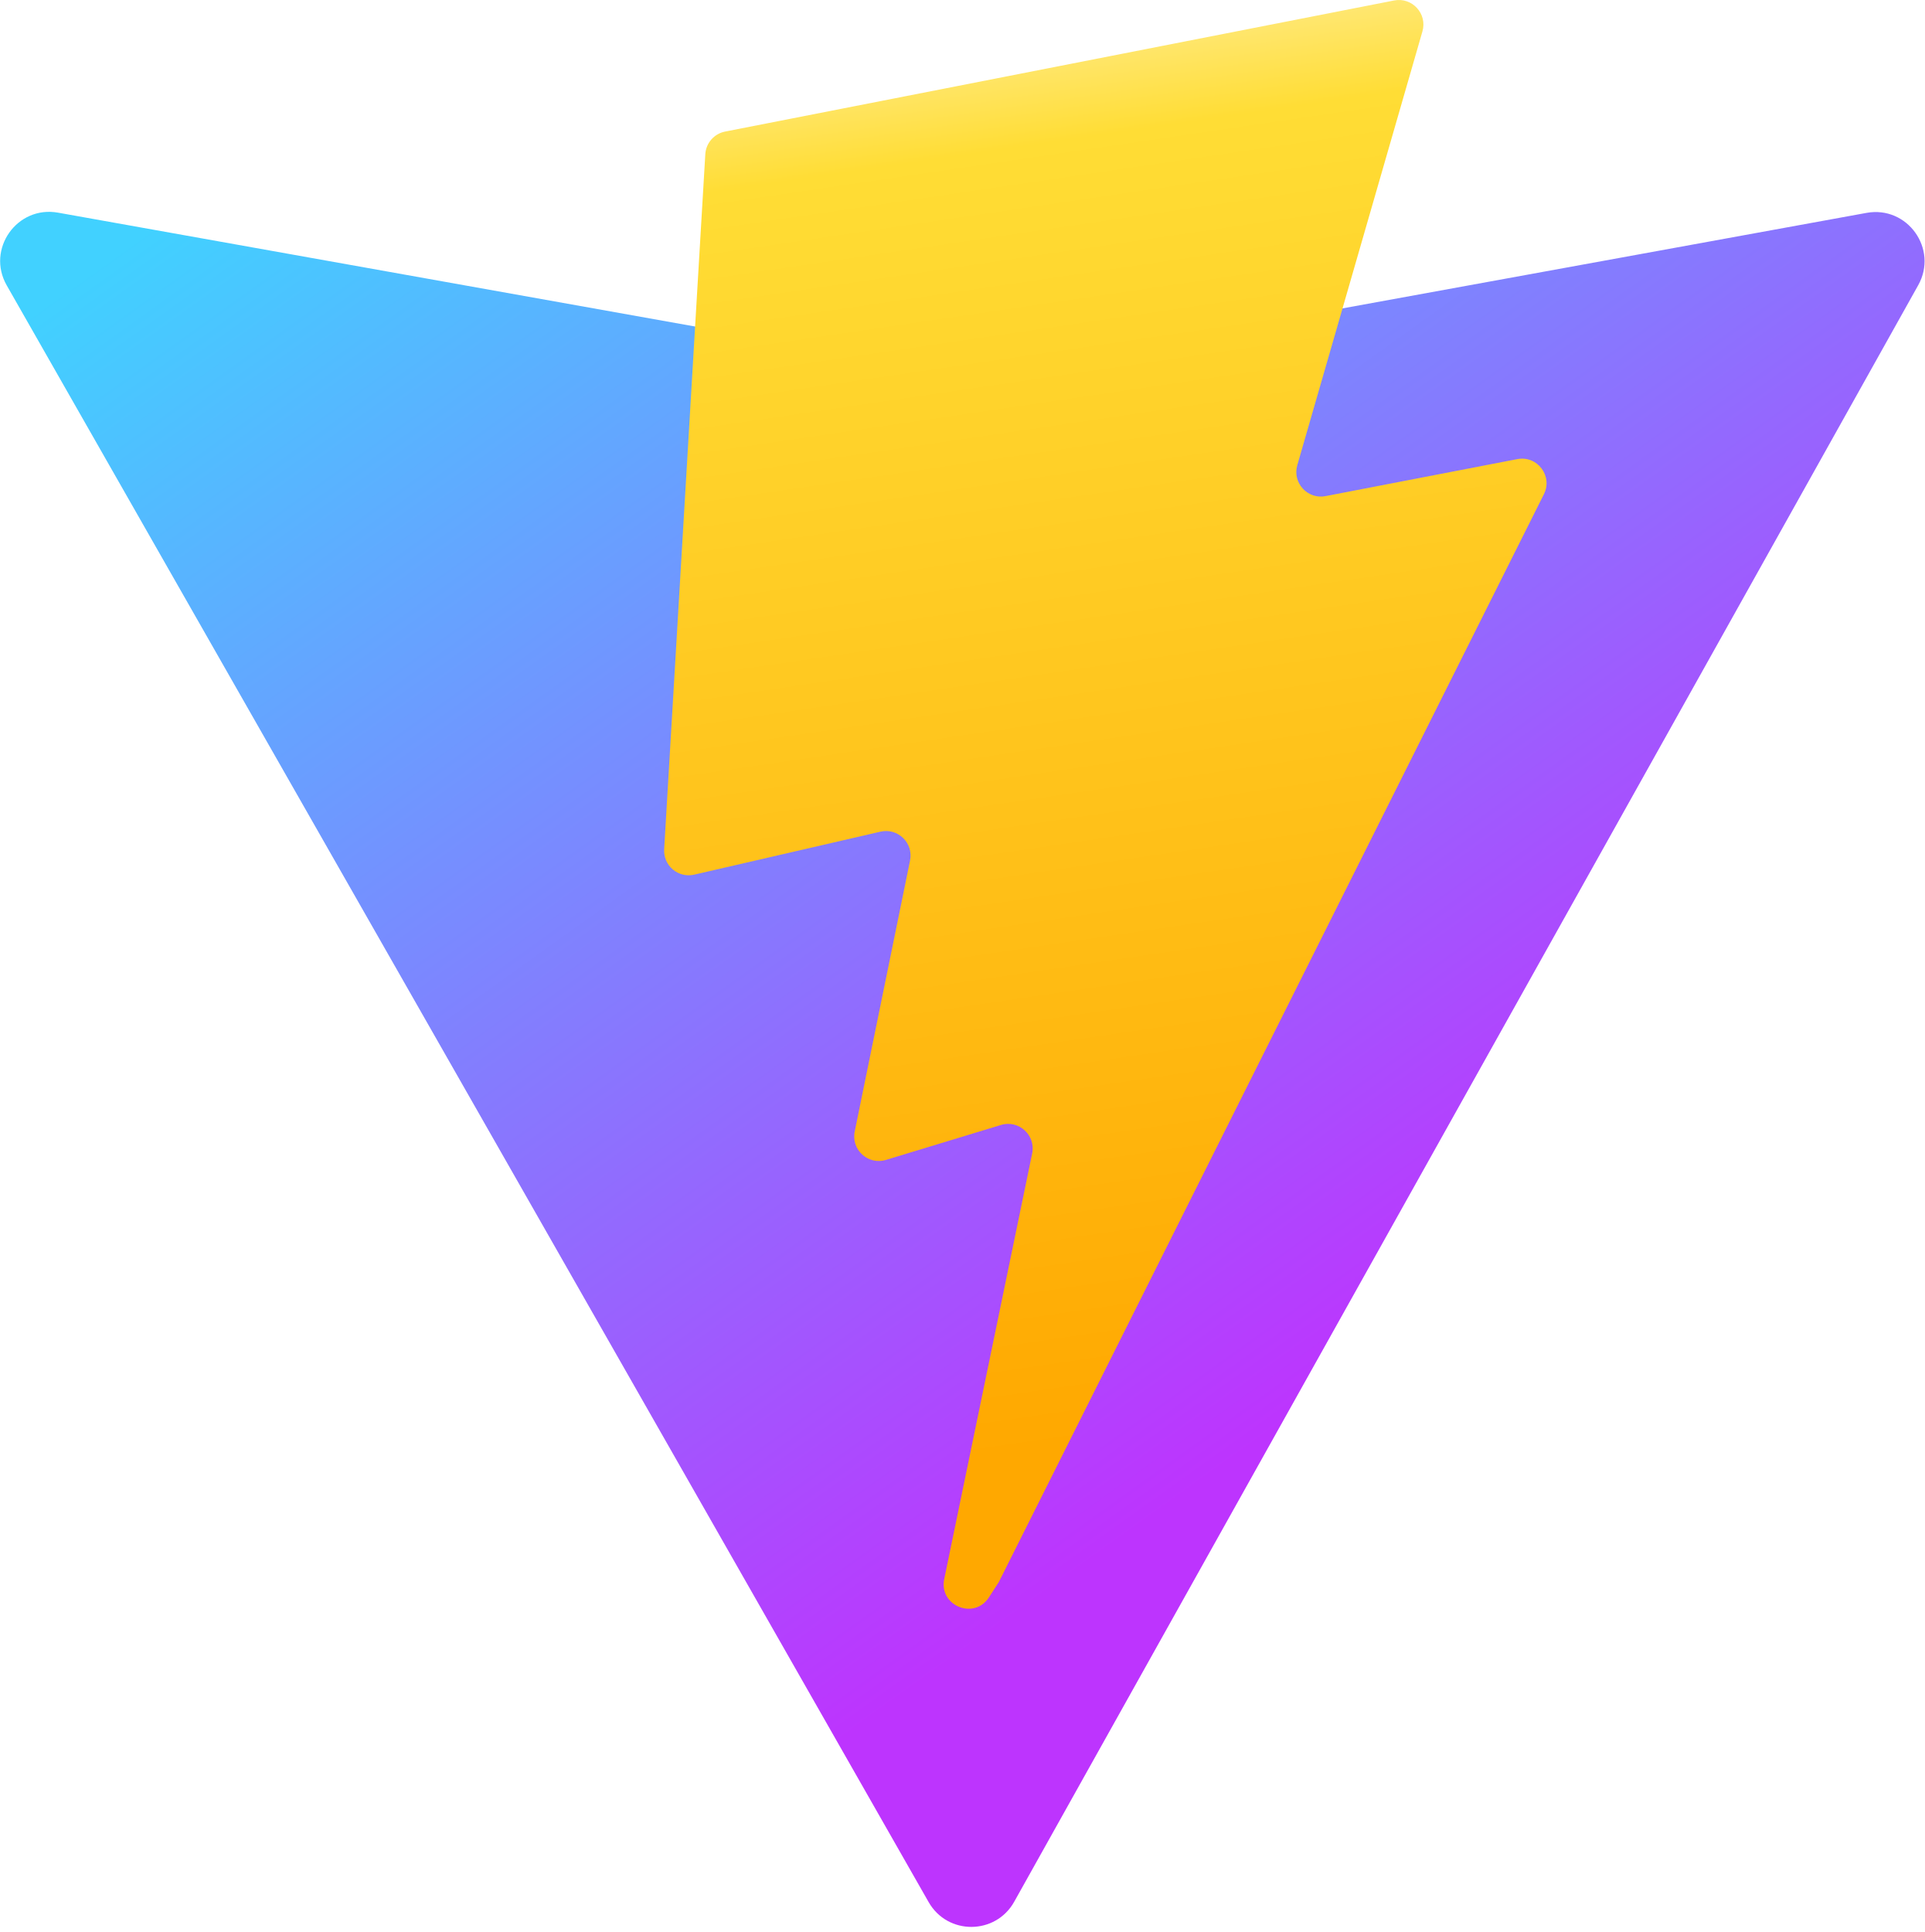
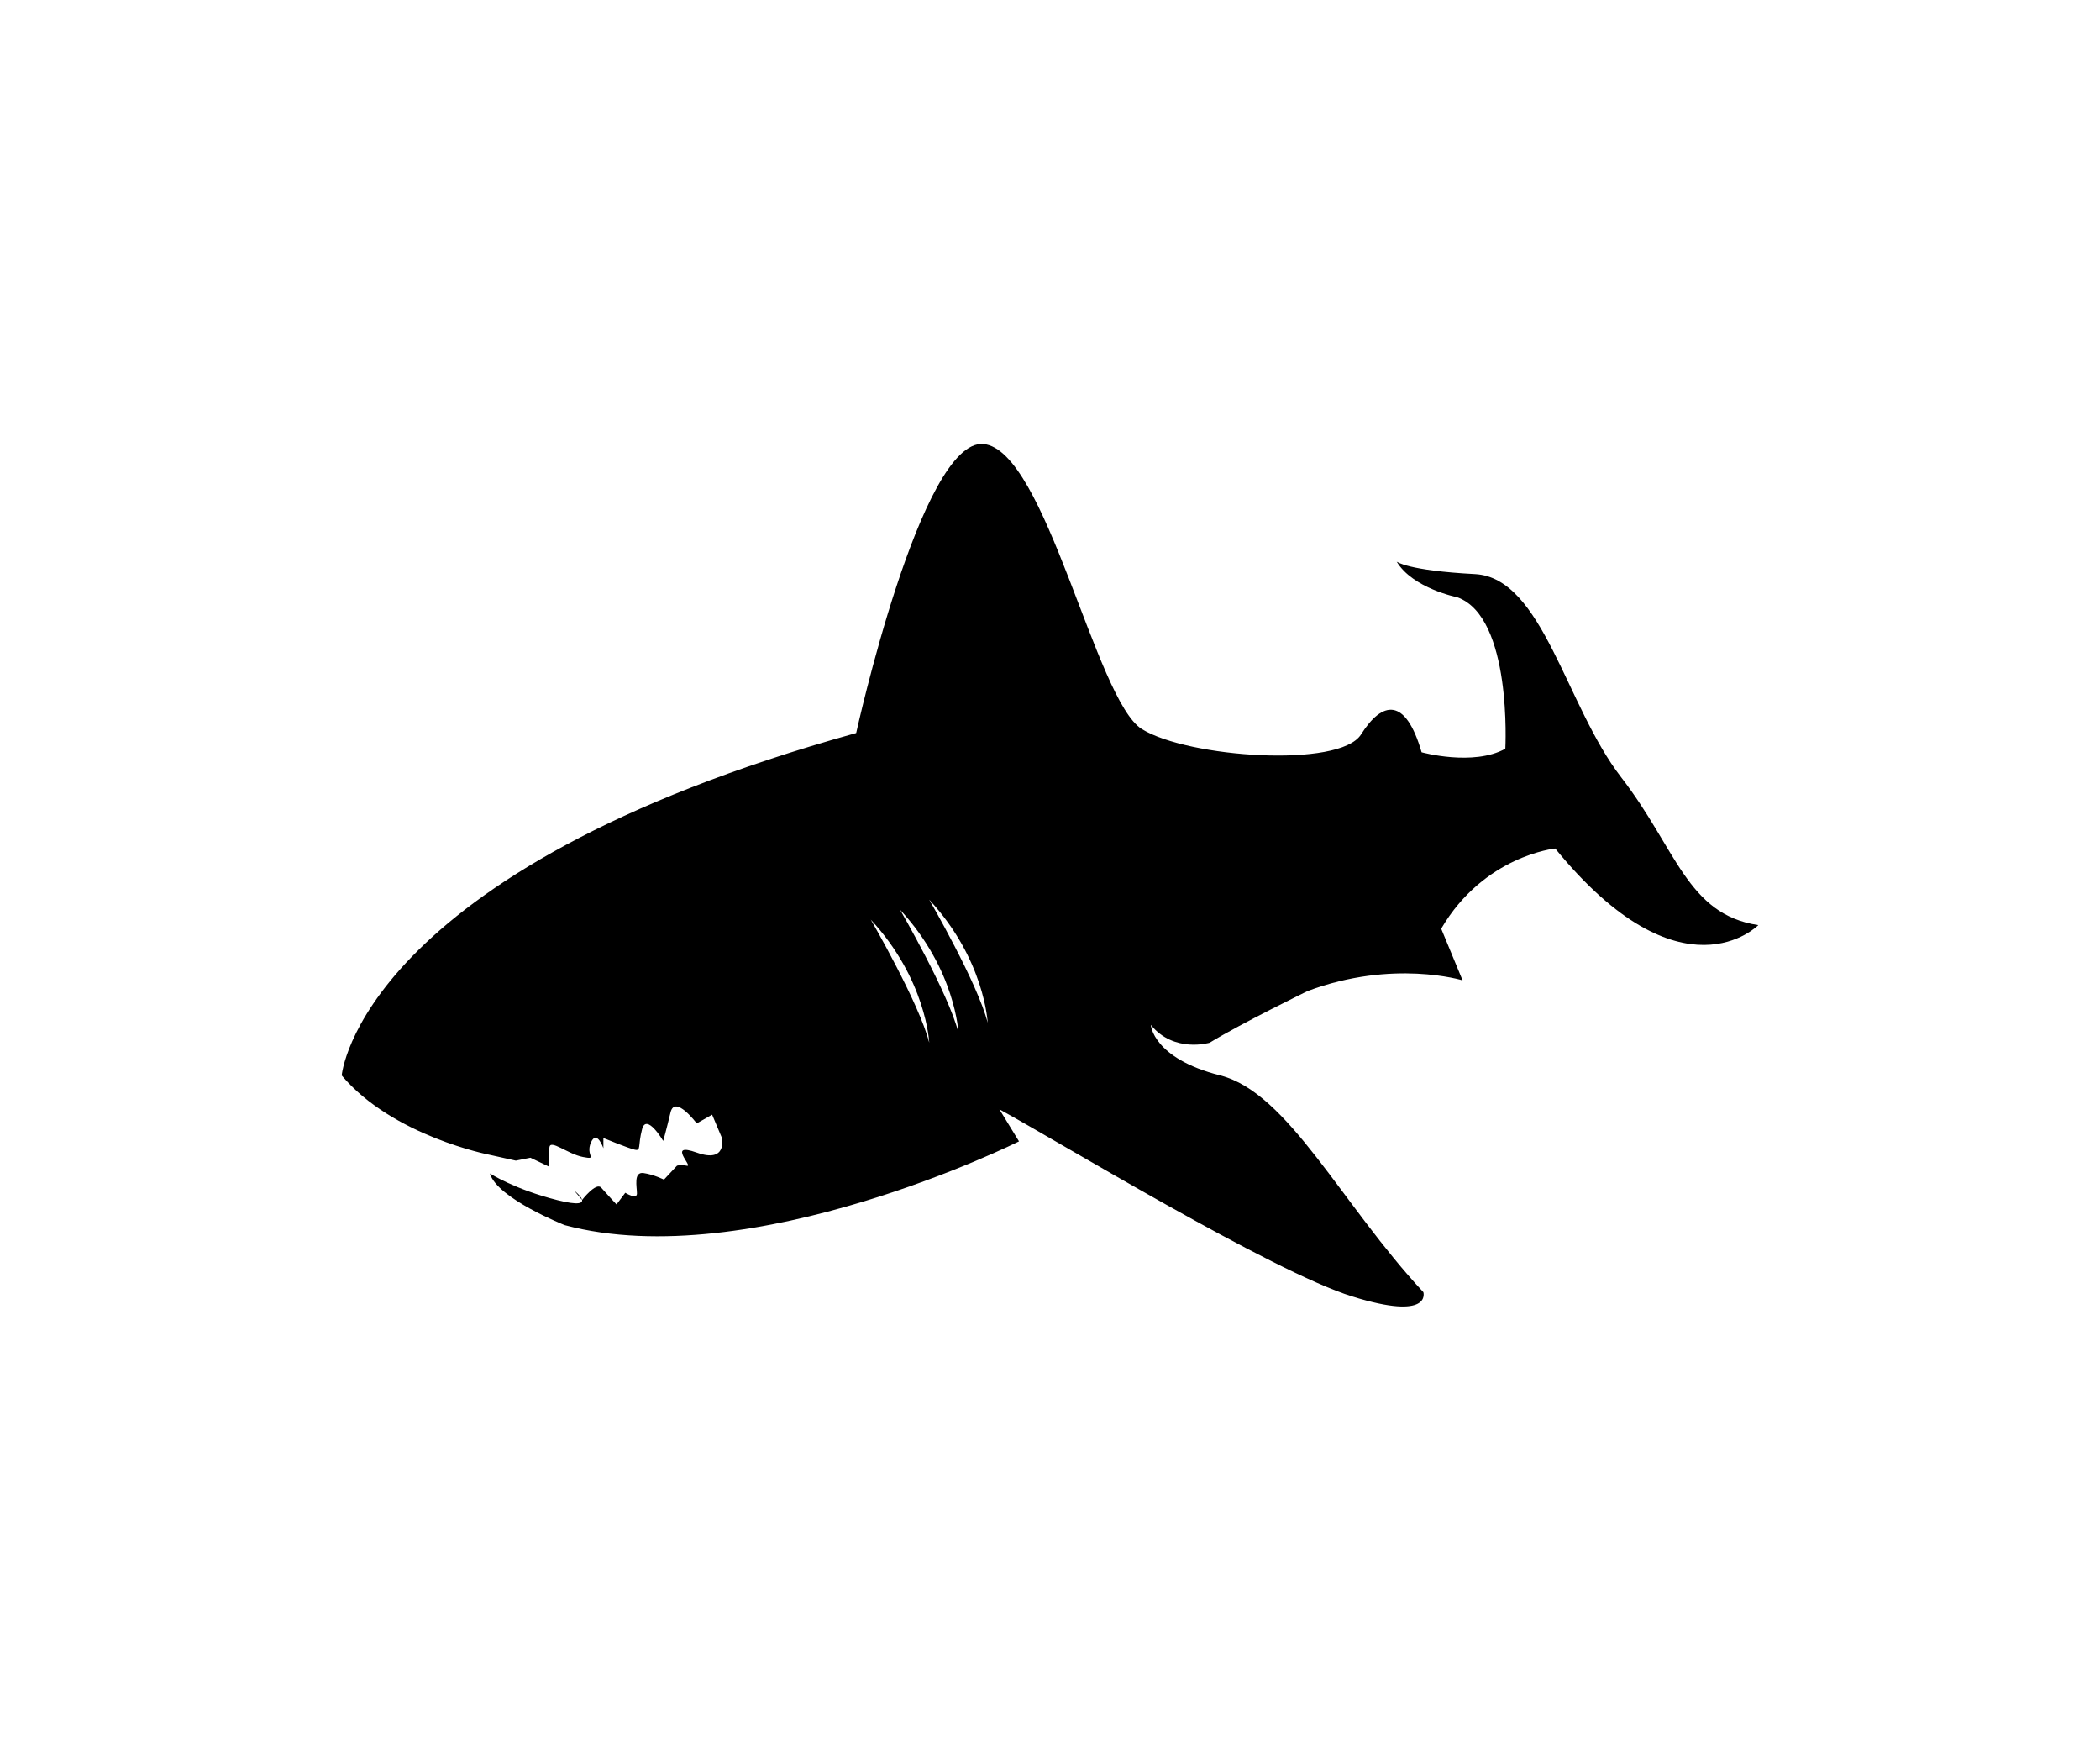
- <svg xmlns="http://www.w3.org/2000/svg" aria-hidden="true" role="img" class="iconify iconify--logos" width="31.88" height="32" preserveAspectRatio="xMidYMid meet" viewBox="0 0 256 257">
-   <defs>
-     <linearGradient id="IconifyId1813088fe1fbc01fb466" x1="-.828%" x2="57.636%" y1="7.652%" y2="78.411%">
-       <stop offset="0%" stop-color="#41D1FF" />
-       <stop offset="100%" stop-color="#BD34FE" />
-     </linearGradient>
-     <linearGradient id="IconifyId1813088fe1fbc01fb467" x1="43.376%" x2="50.316%" y1="2.242%" y2="89.03%">
-       <stop offset="0%" stop-color="#FFEA83" />
-       <stop offset="8.333%" stop-color="#FFDD35" />
-       <stop offset="100%" stop-color="#FFA800" />
-     </linearGradient>
-   </defs>
-   <path fill="url(#IconifyId1813088fe1fbc01fb466)" d="M255.153 37.938L134.897 252.976c-2.483 4.44-8.862 4.466-11.382.048L.875 37.958c-2.746-4.814 1.371-10.646 6.827-9.67l120.385 21.517a6.537 6.537 0 0 0 2.322-.004l117.867-21.483c5.438-.991 9.574 4.796 6.877 9.62Z" />
-   <path fill="url(#IconifyId1813088fe1fbc01fb467)" d="M185.432.063L96.44 17.501a3.268 3.268 0 0 0-2.634 3.014l-5.474 92.456a3.268 3.268 0 0 0 3.997 3.378l24.777-5.718c2.318-.535 4.413 1.507 3.936 3.838l-7.361 36.047c-.495 2.426 1.782 4.5 4.151 3.78l15.304-4.649c2.372-.72 4.652 1.36 4.15 3.788l-11.698 56.621c-.732 3.542 3.979 5.473 5.943 2.437l1.313-2.028l72.516-144.72c1.215-2.423-.88-5.186-3.54-4.672l-25.505 4.922c-2.396.462-4.435-1.77-3.759-4.114l16.646-57.705c.677-2.35-1.37-4.583-3.769-4.113Z" />
+ <svg xmlns="http://www.w3.org/2000/svg" width="2400" height="2000" viewBox="0 0 2400 2000">
+   <rect x="-240" y="-200" width="2880" height="2400" fill="rgb(100%, 100%, 100%)" fill-opacity="1" />
+   <path fill-rule="evenodd" fill="rgb(0%, 0%, 0%)" fill-opacity="1" d="M 390.516 1228.781 C 390.516 1228.781 410.059 995.531 978.492 837.539 C 978.492 837.539 1052.602 501.211 1123.859 507.32 C 1195.109 513.43 1252.121 800.488 1305.051 833.07 C 1357.988 865.641 1531.039 877.859 1555.469 839.172 C 1579.898 800.488 1606.371 796.422 1624.691 859.531 C 1624.691 859.531 1683.738 875.82 1720.379 855.461 C 1720.379 855.461 1728.531 704.801 1665.41 682.41 C 1665.41 682.41 1614.52 672.23 1596.191 641.691 C 1596.191 641.691 1608.41 651.871 1685.77 655.941 C 1763.141 660.012 1789.602 806.602 1852.719 888.039 C 1915.828 969.469 1928.051 1044.805 2009.488 1057.02 C 2009.488 1057.02 1921.941 1146.598 1777.391 969.469 C 1777.391 969.469 1695.949 977.621 1647.09 1061.09 L 1671.52 1120.133 C 1671.52 1120.133 1592.121 1095.699 1494.391 1132.348 C 1494.391 1132.348 1419.07 1168.992 1382.422 1191.391 C 1382.422 1191.391 1341.699 1203.605 1315.23 1171.031 C 1315.23 1171.031 1317.27 1209.168 1394.641 1228.781 C 1472 1248.395 1533.078 1375.914 1626.73 1476.418 C 1626.73 1476.418 1636.91 1509.738 1545.289 1481.234 C 1453.68 1452.73 1209.371 1304.109 1142.18 1267.461 L 1164.578 1304.109 C 1164.578 1304.109 859.188 1456.805 645.414 1399.797 C 645.414 1399.797 568.047 1369.258 559.906 1340.754 C 559.906 1340.754 588.406 1359.078 637.27 1371.293 C 686.133 1383.512 656.23 1360.305 656.23 1360.305 L 665.234 1371.031 C 665.234 1371.031 681.25 1350.297 687.086 1356.969 C 692.926 1363.641 704.598 1376.148 704.598 1376.148 L 714.605 1362.805 C 714.605 1362.805 727.949 1371.145 727.949 1363.641 C 727.949 1356.133 723.777 1338.621 735.453 1340.289 C 747.129 1341.957 758.805 1347.797 758.805 1347.797 L 773.656 1331.949 C 773.656 1331.949 777.047 1330.281 785.02 1331.949 C 792.992 1333.617 761.414 1304.43 796.383 1316.941 C 831.355 1329.449 825.105 1300.262 825.105 1300.262 L 813.844 1273.574 L 796.258 1283.582 C 796.258 1283.582 771.312 1250.227 766.309 1271.074 C 761.305 1291.922 757.969 1303.598 757.969 1303.598 C 757.969 1303.598 738.789 1271.074 733.785 1290.254 C 728.781 1309.434 732.953 1315.273 725.445 1313.605 C 717.941 1311.938 689.59 1300.262 689.59 1300.262 L 689.59 1311.938 C 689.59 1311.938 682.082 1290.254 675.41 1305.266 C 668.738 1320.277 683.75 1325.277 666.238 1321.941 C 648.727 1318.609 628.711 1301.094 627.879 1311.102 C 627.047 1321.109 627.047 1332.785 627.047 1332.785 L 606.195 1322.777 L 589.52 1326.113 L 559.496 1319.441 C 559.496 1319.441 449.129 1298.234 390.516 1228.781 " />
+   <path fill-rule="evenodd" fill="rgb(100%, 100%, 100%)" fill-opacity="1" d="M 995.199 1050.75 C 995.199 1050.75 1050.578 1146.215 1061.98 1191.32 C 1061.98 1191.32 1058.719 1119.156 995.199 1050.75 " />
+   <path fill-rule="evenodd" fill="rgb(100%, 100%, 100%)" fill-opacity="1" d="M 1028.59 1039.348 C 1028.59 1039.348 1083.969 1134.812 1095.371 1179.918 C 1095.371 1179.918 1092.109 1107.754 1028.59 1039.348 " />
+   <path fill-rule="evenodd" fill="rgb(100%, 100%, 100%)" fill-opacity="1" d="M 1061.98 1027.945 C 1061.98 1027.945 1117.359 1123.414 1128.762 1168.52 C 1128.762 1168.52 1125.5 1096.352 1061.98 1027.945 " />
</svg>
